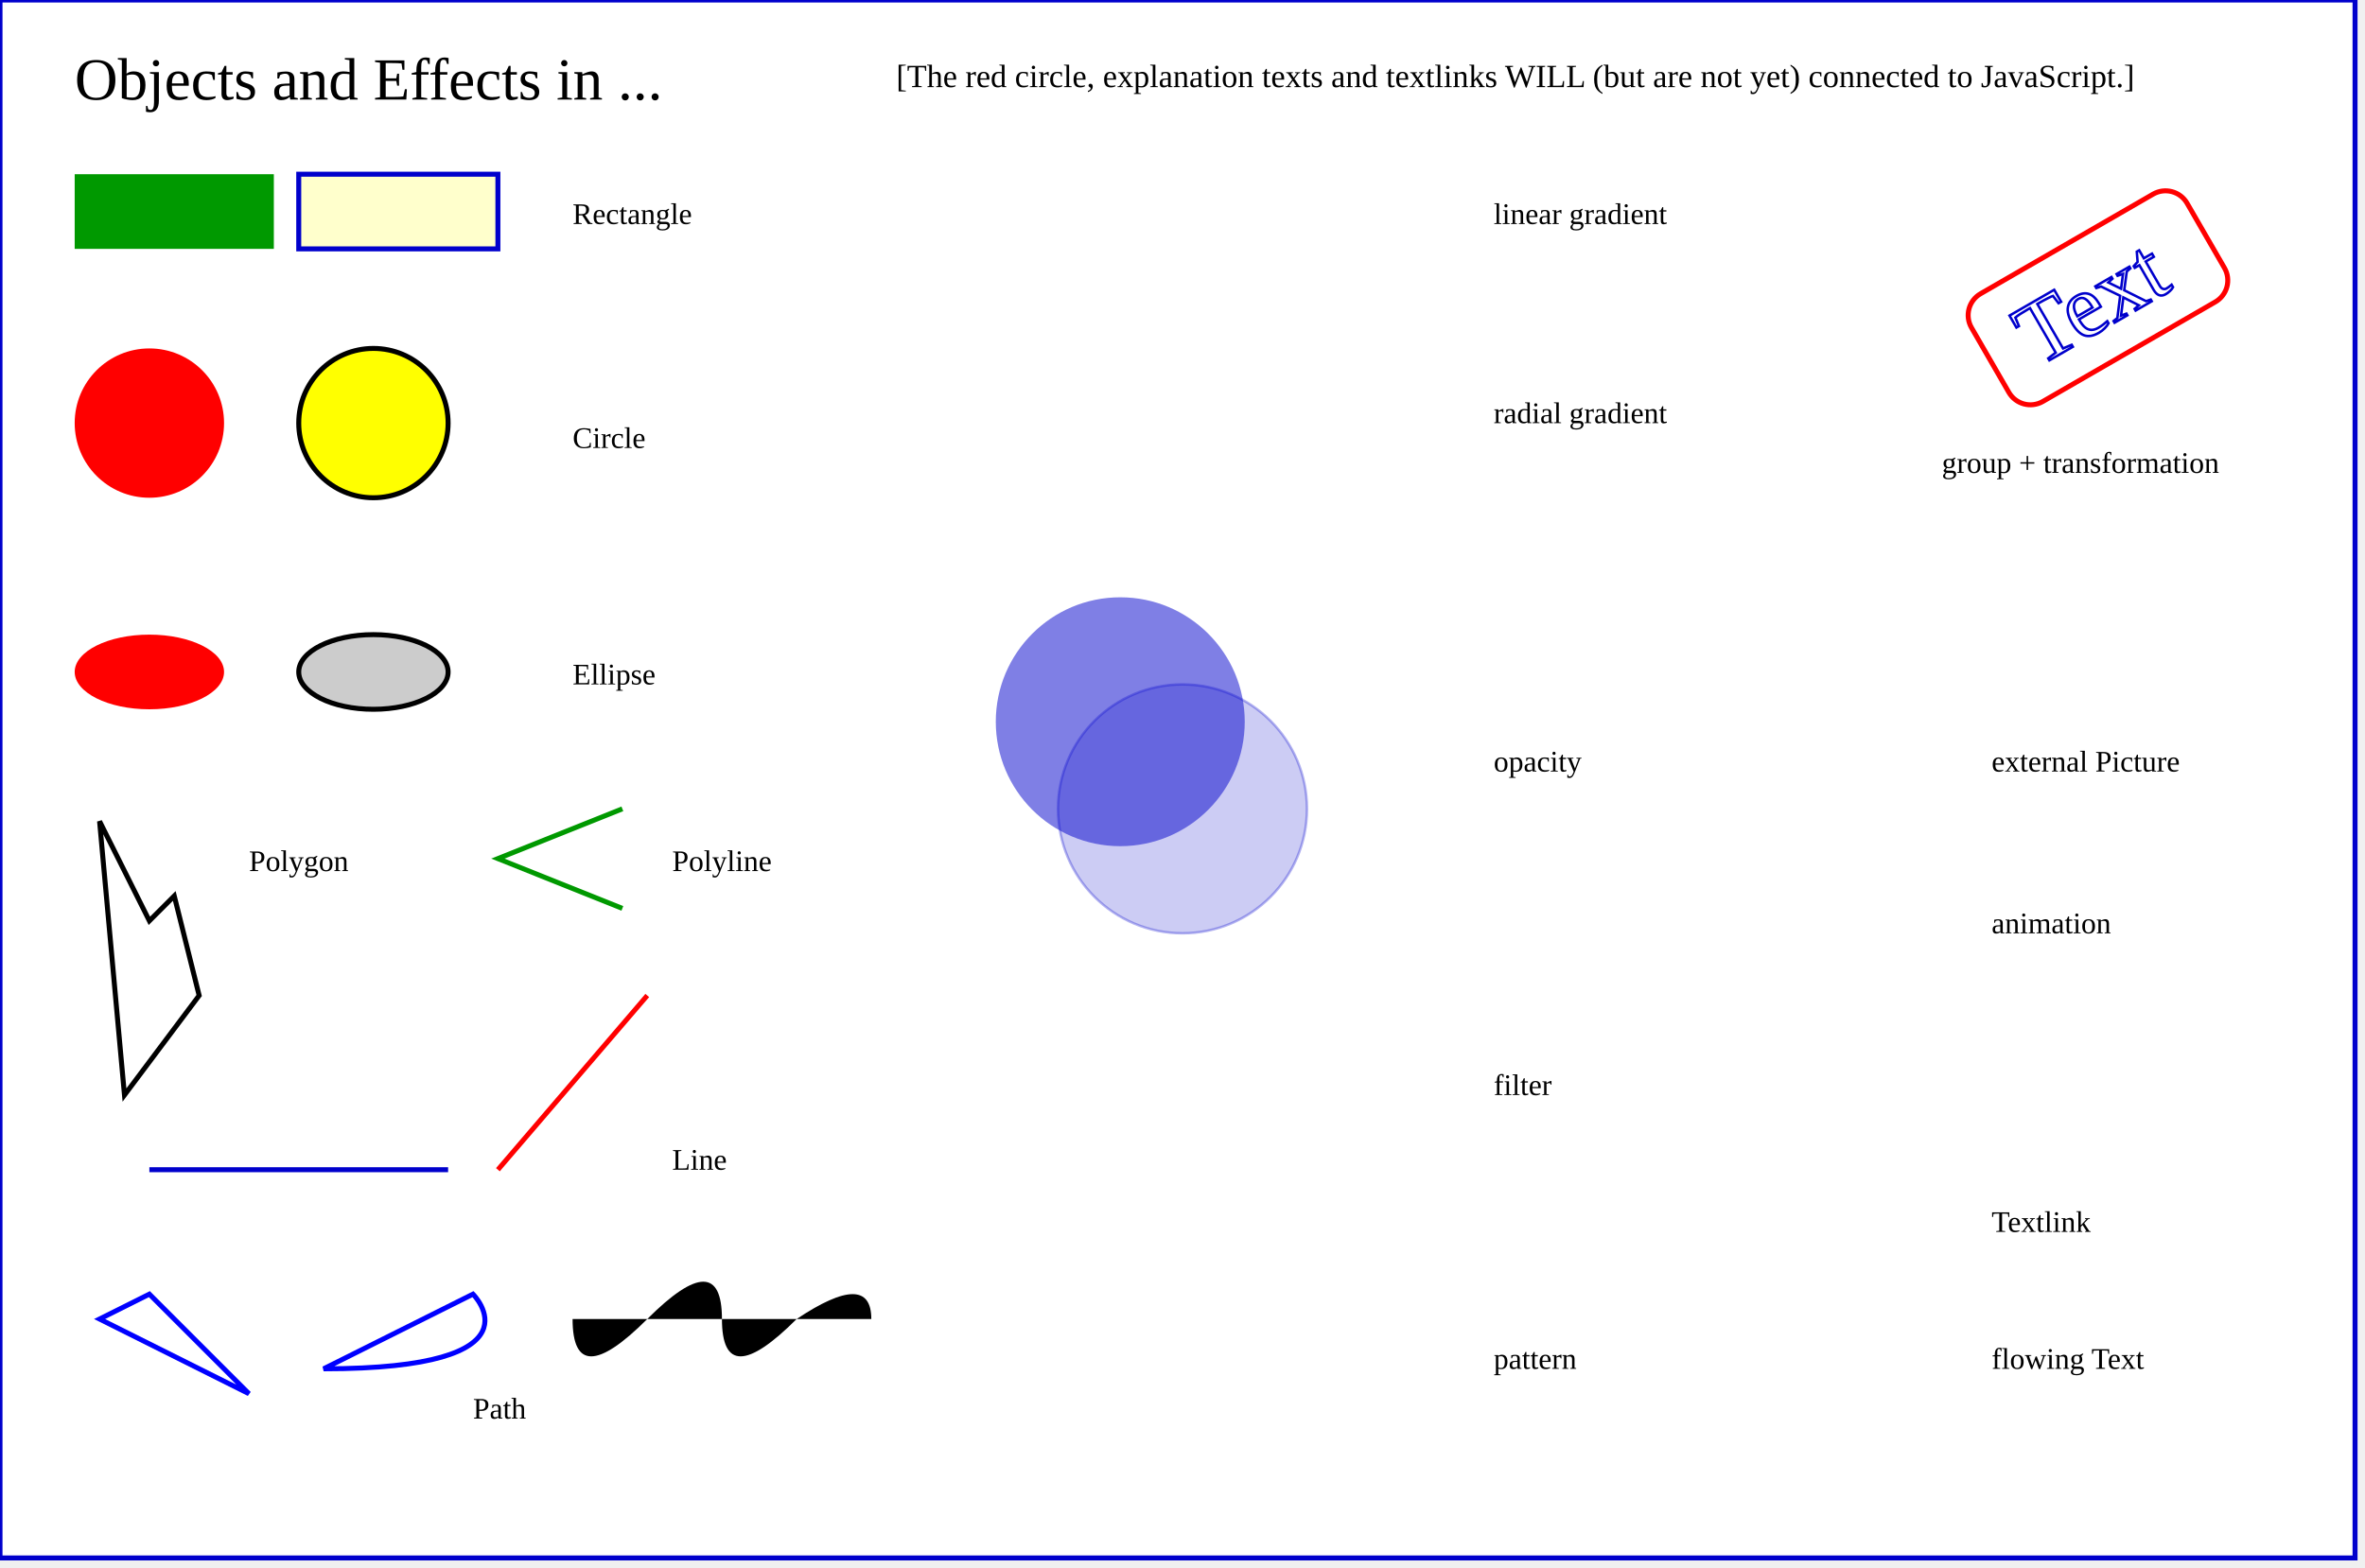
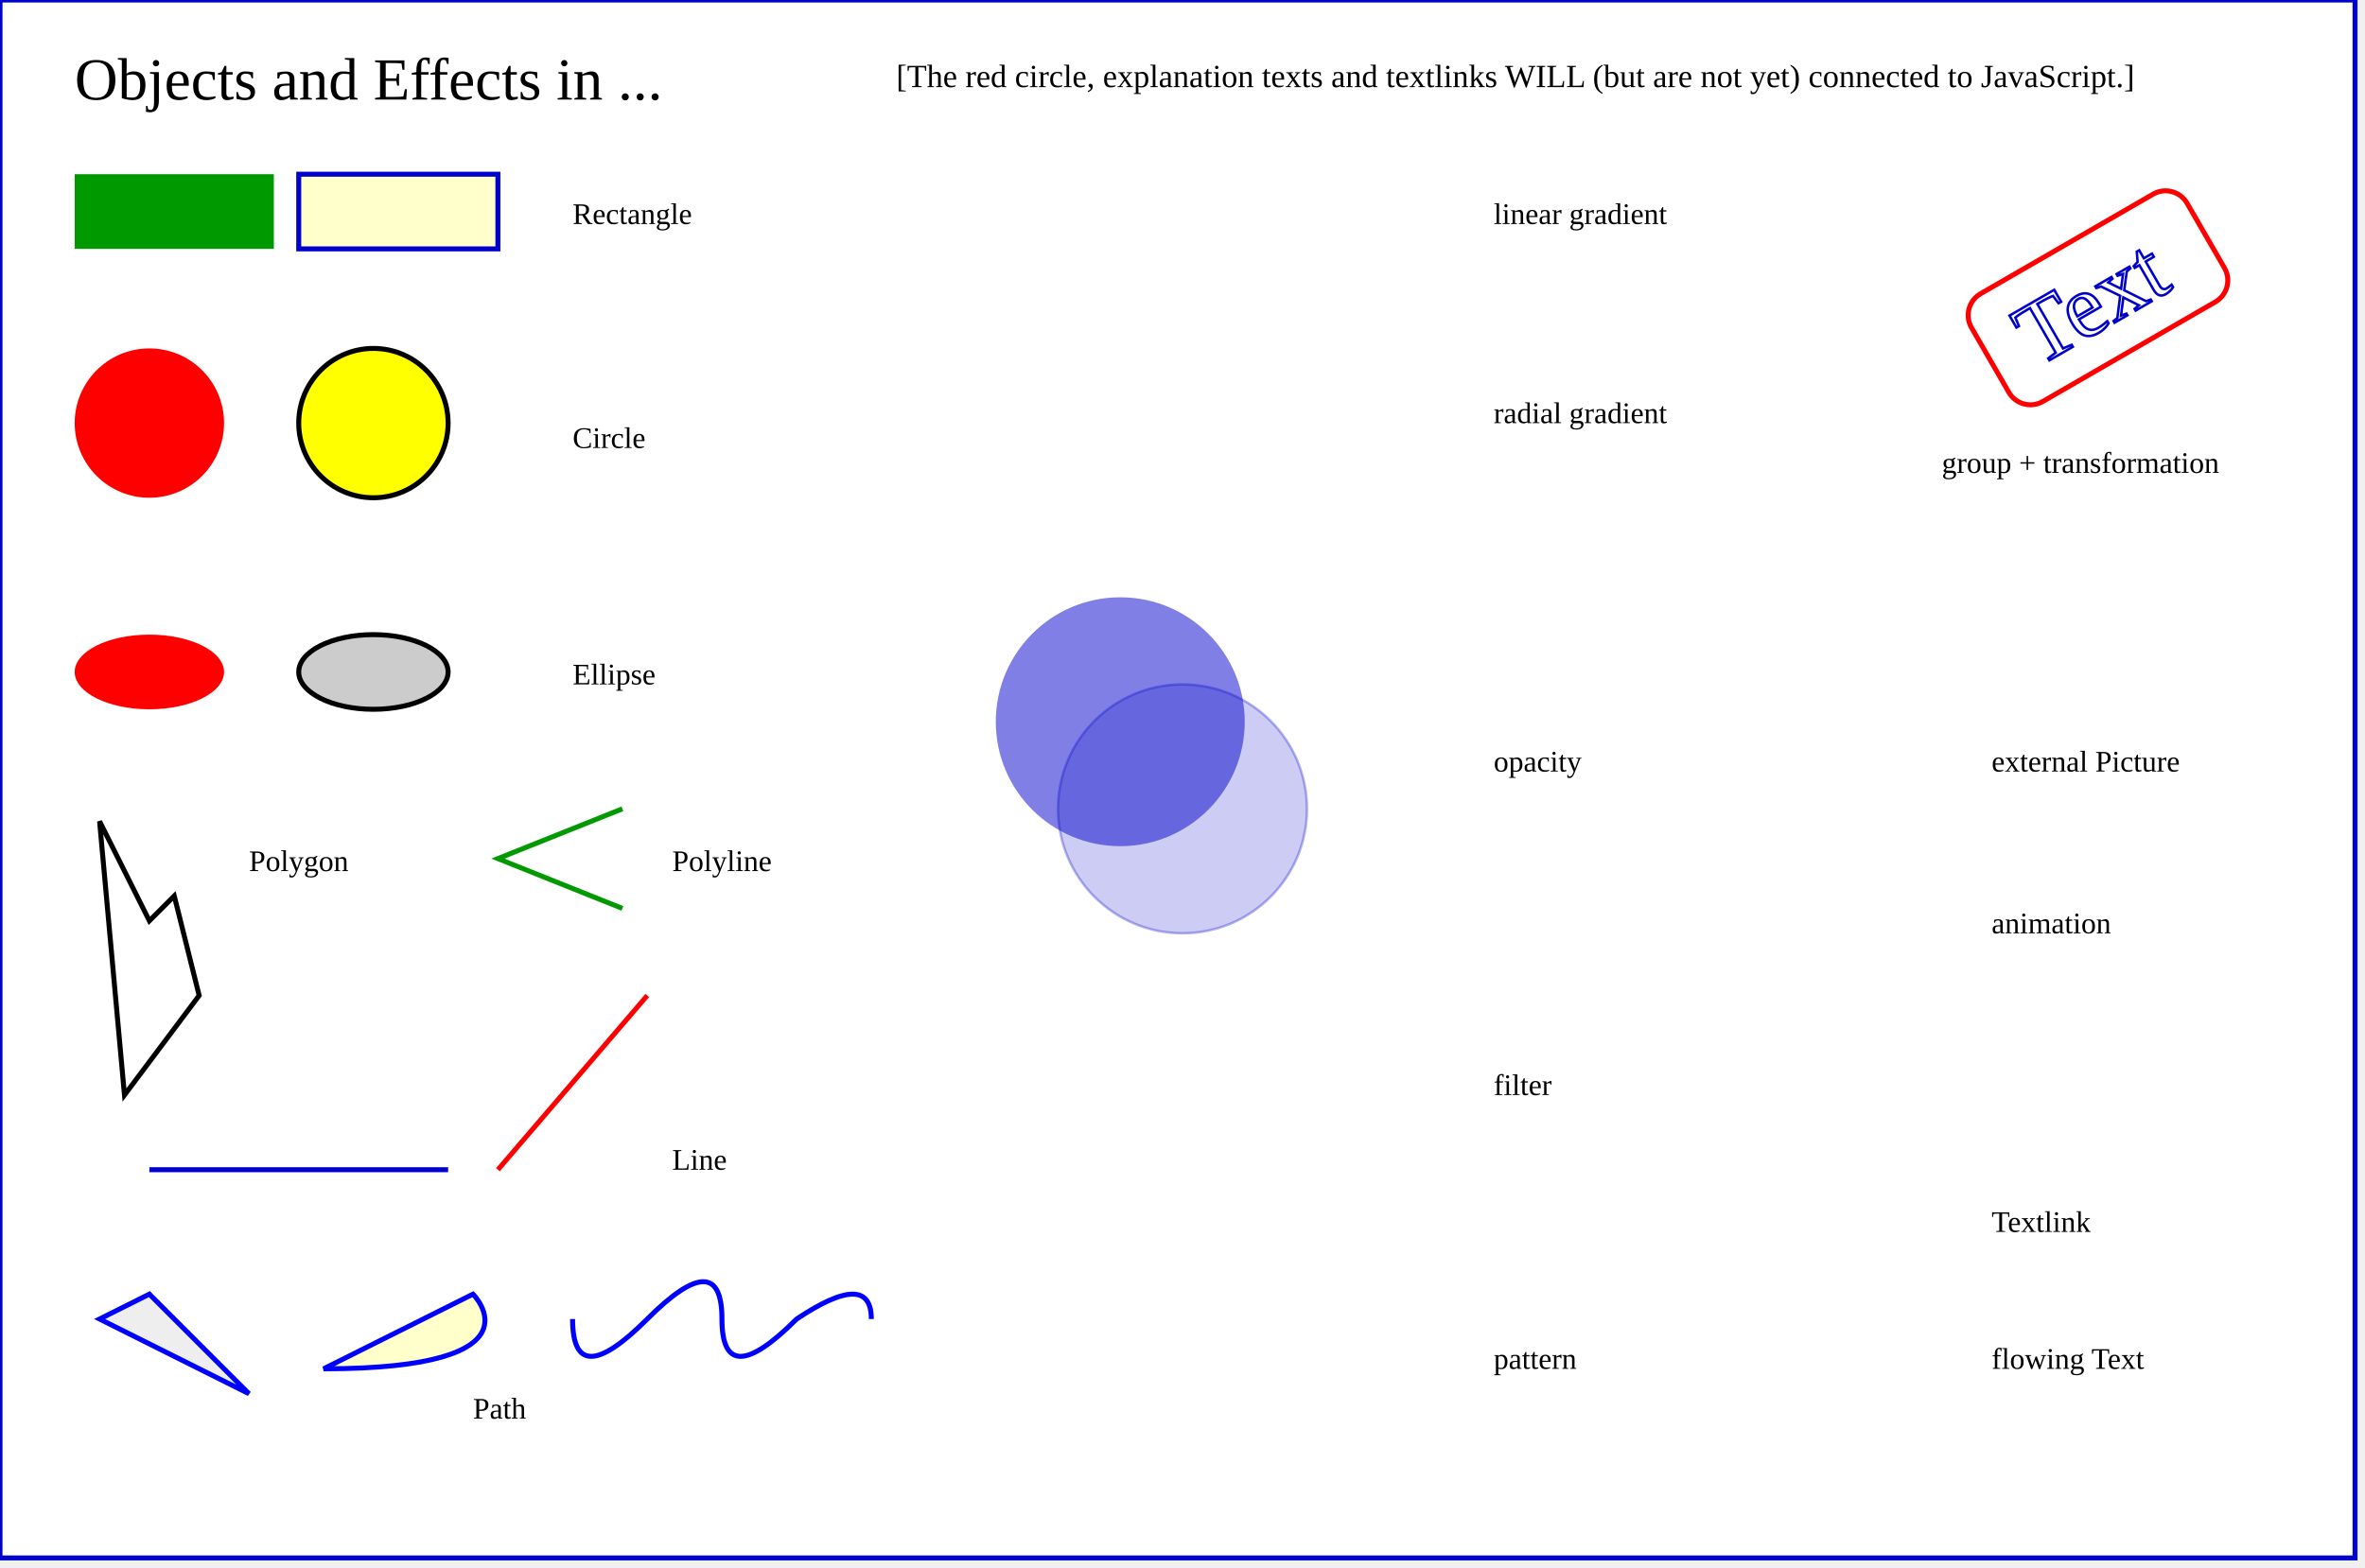
<svg xmlns="http://www.w3.org/2000/svg" height="100%" width="100%" viewBox="0 0 950 630">
  <rect height="626" style="stroke:#00C; stroke-width:2px; fill:#FFF" width="946" x="0" y="0" />
  <text style="font-size:24px; fill:#000" x="30" y="40">Objects and Effects in ...</text>
  <text style="font-size:13px" x="360" y="35">[The red circle, explanation texts and textlinks WILL (but are not yet) connected to JavaScript.]</text>
  <text x="230" y="90">Rectangle</text>
  <text x="230" y="180">Circle</text>
  <text x="230" y="275">Ellipse</text>
  <text x="100" y="350">Polygon</text>
  <text x="270" y="350">Polyline</text>
  <text x="270" y="470">Line</text>
  <text x="190" y="570">Path</text>
  <text x="800" y="550">flowing Text</text>
  <text x="600" y="90">linear gradient</text>
  <text x="600" y="170">radial gradient</text>
  <text x="600" y="310">opacity</text>
  <text x="600" y="440">filter</text>
  <text x="800" y="375">animation</text>
  <text x="600" y="550">pattern</text>
  <text x="780" y="190">group + transformation</text>
  <text x="800" y="310">external Picture</text>
  <text x="800" y="495">Textlink</text>
  <rect height="30" style="stroke:black; stroke-width:0; fill:#090" width="80" x="30" y="70" />
  <rect height="30" style="stroke:#00C; stroke-width:2px; fill:#FFC" width="80" x="120" y="70" />
  <circle cx="60" cy="170" r="30" style="stroke:black; stroke-width:0; fill:#F00" />
  <circle cx="150" cy="170" r="30" style="stroke:#000; stroke-width:2px; fill:#FF0" />
  <ellipse cx="60" cy="270" rx="30" ry="15" style="stroke:black; stroke-width:0; fill:#F00" />
  <ellipse cx="150" cy="270" rx="30" ry="15" style="stroke:#000; stroke-width:2px; fill:#CCC" />
  <polygon points="60,370, 70,360, 80,400, 50,440, 40,330" style="stroke:#000; stroke-width:2px; fill:#FFF" />
  <line style="stroke:#00C; stroke-width:2px" x1="60" x2="180" y1="470" y2="470" />
  <line style="stroke:#F00; stroke-width:2px" x1="200" x2="260" y1="470" y2="400" />
-   <path d="M 40,530 L 100,560 L 60,520 Z" style="stroke:#00F; stroke-width:2px; fill:none" />
-   <path d="M 190  520 c +0  +0  30  30  -60  30 z" style="stroke:#00F; stroke-width:2px; fill:none" />
-   <path d="M 230,530 q -0,+30,+30,+0 q +30,-30,+30,0 q -0,+30,+30,+0 q +30,-20,+30,+0" pathLength="{'stroke': '#00F', 'stroke-width': '2px', 'fill': 'none'}" />
+   <path d="M 40,530 L 100,560 L 60,520 Z" style="stroke:#00F; stroke-width:2px; fill:#EEE" />
+   <path d="M 190  520 c +0  +0  30  30  -60  30 z" style="stroke:#00F; stroke-width:2px; fill:#FFC" />
+   <path d="M 230,530 q -0,+30,+30,+0 q +30,-30,+30,0 q -0,+30,+30,+0 q +30,-20,+30,+0" style="stroke:#00F; stroke-width:2px; fill:none" />
  <polyline points="250,325 200,345 250,365" style="stroke:#090; stroke-width:2px; fill:none" />
  <circle cx="450" cy="290" r="50" style="fill-opacity:0.5; fill:#00C" />
  <circle cx="475" cy="325" r="50" style="stroke:#00C; fill-opacity:0.2; stroke-opacity:0.3; fill:#00C" />
  <g transform="rotate(-30)">
    <rect height="50" rx="10" ry="10" style="stroke:#F00; stroke-width:2px; fill:none" width="100" x="620" y="500" />
    <text style="font-size:36px; stroke-width:1px; stroke:#00C; fill:none" x="635" y="537">Text</text>
  </g>
</svg>
